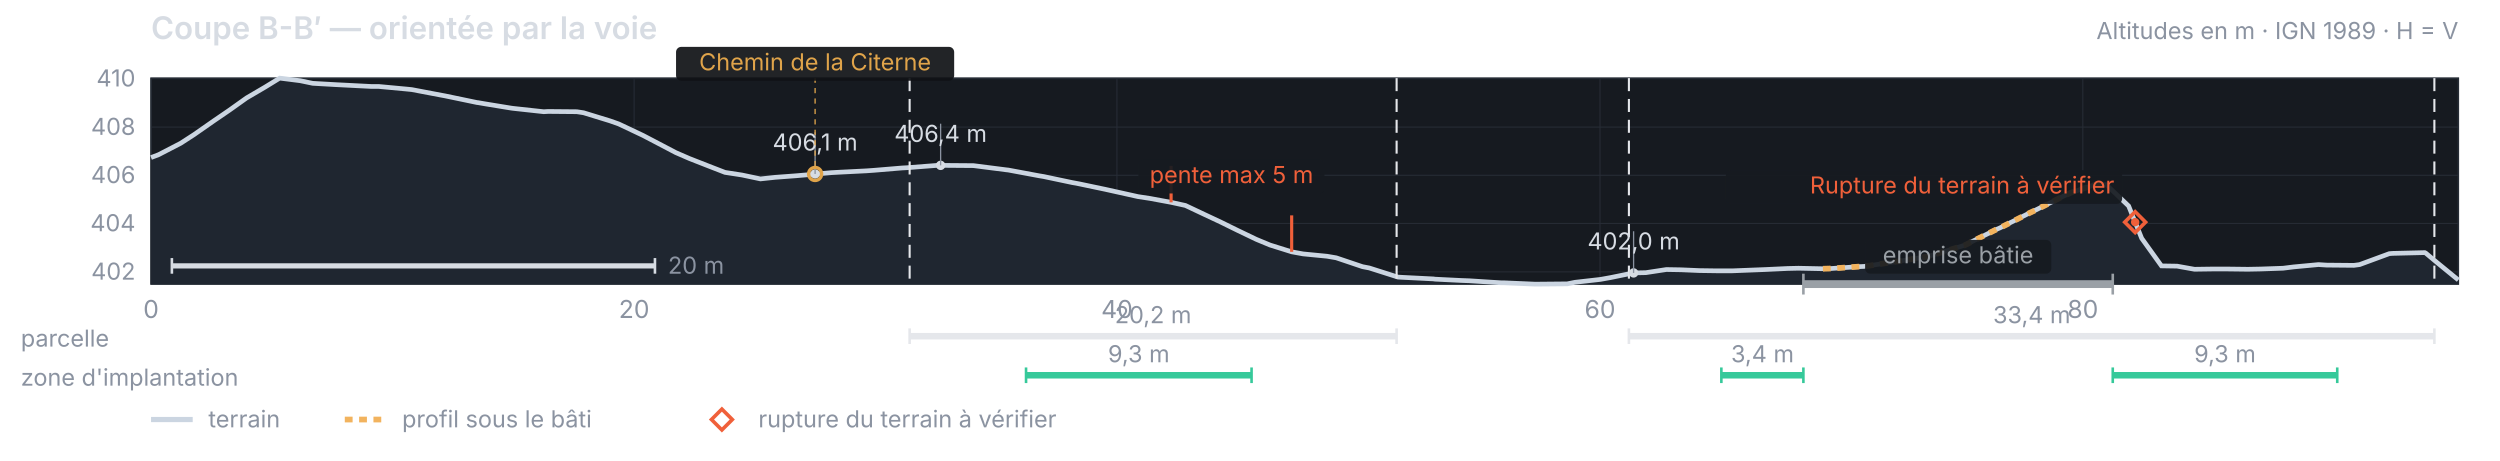
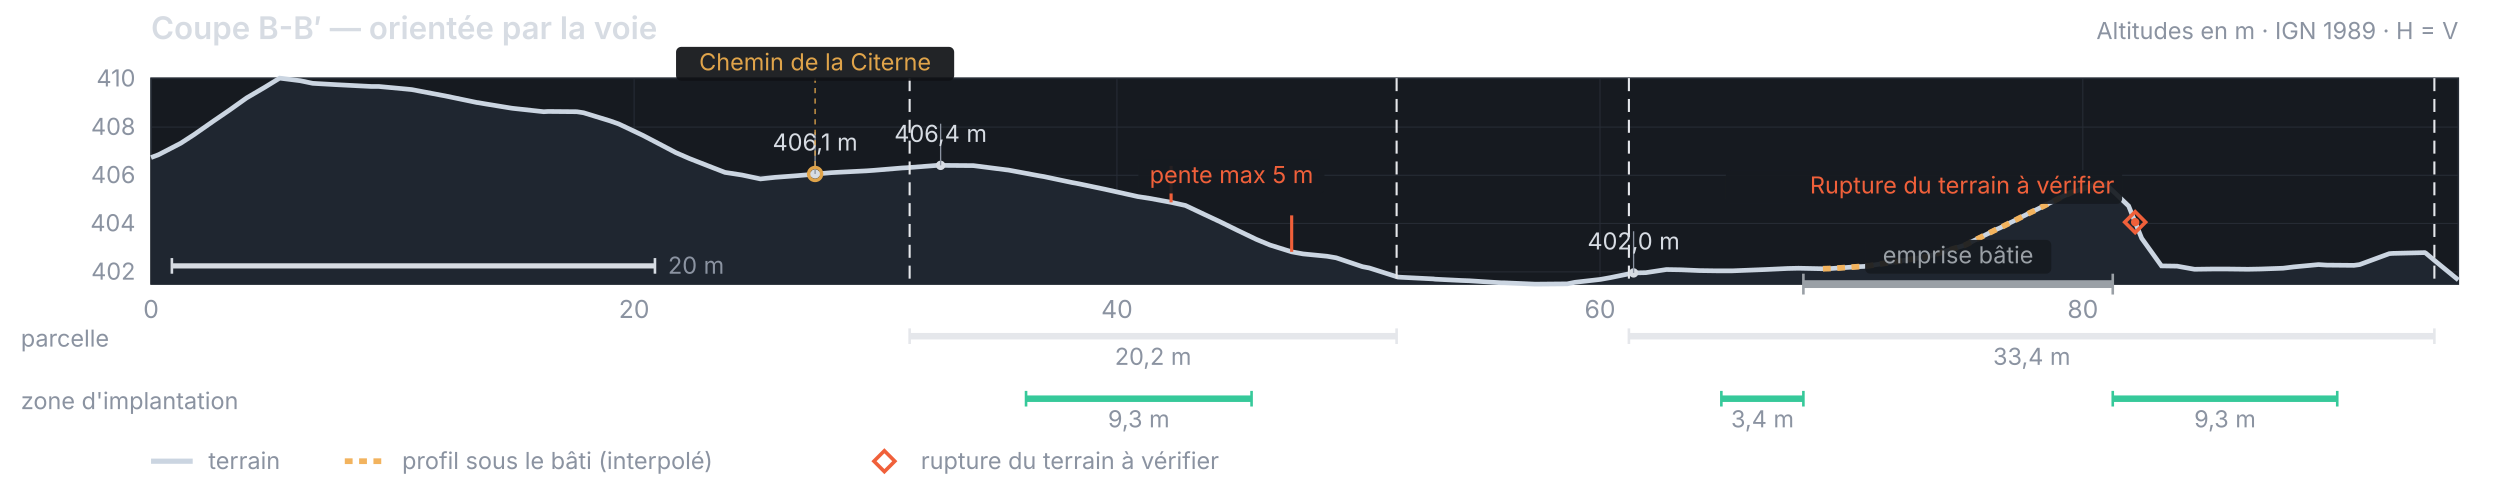
- <svg xmlns="http://www.w3.org/2000/svg" viewBox="0 0 960 177" width="960" height="177" role="img" aria-label="Coupe B-B′ — orientée par la voie" font-family="Inter, Helvetica, Arial, sans-serif" data-plot-x0="58.0" data-plot-x1="944.0" style="background:#0f1115">
+ <svg xmlns="http://www.w3.org/2000/svg" viewBox="0 0 960 191" width="960" height="191" role="img" aria-label="Coupe B-B′ — orientée par la voie" font-family="Inter, Helvetica, Arial, sans-serif" data-plot-x0="58.0" data-plot-x1="944.0" style="background:#0f1115">
  <text x="58" y="15" font-size="12" font-weight="600" fill="#d7dce3">Coupe B-B′ — orientée par la voie</text>
  <text x="944" y="15" text-anchor="end" font-size="9" fill="#8b93a1">Altitudes en m · IGN 1989 · H = V</text>
  <rect x="58.0" y="30" width="886.0" height="79.1" fill="#161a20" stroke="#262c35" stroke-width="0.6" />
  <line x1="58.0" y1="30" x2="58.0" y2="109.1" stroke="#262c35" stroke-width="0.4" />
  <text x="58.0" y="122.1" text-anchor="middle" font-size="9.5" fill="#8b93a1">0</text>
  <line x1="243.5" y1="30" x2="243.5" y2="109.1" stroke="#262c35" stroke-width="0.4" />
  <text x="243.5" y="122.1" text-anchor="middle" font-size="9.5" fill="#8b93a1">20</text>
  <line x1="428.9" y1="30" x2="428.9" y2="109.1" stroke="#262c35" stroke-width="0.4" />
  <text x="428.9" y="122.1" text-anchor="middle" font-size="9.5" fill="#8b93a1">40</text>
  <line x1="614.4" y1="30" x2="614.4" y2="109.1" stroke="#262c35" stroke-width="0.4" />
  <text x="614.4" y="122.1" text-anchor="middle" font-size="9.5" fill="#8b93a1">60</text>
  <line x1="799.8" y1="30" x2="799.8" y2="109.1" stroke="#262c35" stroke-width="0.4" />
  <text x="799.8" y="122.1" text-anchor="middle" font-size="9.5" fill="#8b93a1">80</text>
  <line x1="58.0" y1="104.4" x2="944.0" y2="104.4" stroke="#262c35" stroke-width="0.4" />
  <text x="52.0" y="107.4" text-anchor="end" font-size="9" fill="#8b93a1">402</text>
  <line x1="58.0" y1="85.8" x2="944.0" y2="85.8" stroke="#262c35" stroke-width="0.4" />
  <text x="52.0" y="88.8" text-anchor="end" font-size="9" fill="#8b93a1">404</text>
  <line x1="58.0" y1="67.3" x2="944.0" y2="67.3" stroke="#262c35" stroke-width="0.4" />
  <text x="52.0" y="70.3" text-anchor="end" font-size="9" fill="#8b93a1">406</text>
  <line x1="58.0" y1="48.8" x2="944.0" y2="48.8" stroke="#262c35" stroke-width="0.4" />
  <text x="52.0" y="51.8" text-anchor="end" font-size="9" fill="#8b93a1">408</text>
  <line x1="58.0" y1="30.2" x2="944.0" y2="30.2" stroke="#262c35" stroke-width="0.4" />
  <text x="52.0" y="33.2" text-anchor="end" font-size="9" fill="#8b93a1">410</text>
  <polygon points="58.0,60.5 60.9,59.4 69.4,55.0 74.5,51.7 82.1,46.4 88.1,42.3 94.7,37.6 101.7,33.5 107.4,30.0 115.3,31.0 120.1,32.0 128.9,32.5 132.8,32.7 142.5,33.2 145.4,33.2 156.1,34.2 158.1,34.4 169.7,36.6 170.8,36.8 183.3,39.4 183.5,39.4 186.4,39.9 196.2,41.5 196.9,41.6 208.8,42.9 210.5,42.8 221.5,42.9 224.1,43.3 234.2,46.4 237.6,47.6 246.9,52.0 251.3,54.3 259.5,58.6 264.8,60.9 272.2,63.8 278.4,66.2 284.9,67.2 292.0,68.7 297.6,68.1 305.6,67.5 310.3,67.1 319.2,66.3 322.9,66.1 332.8,65.6 335.6,65.4 346.4,64.5 348.3,64.4 360.0,63.5 361.0,63.5 373.6,63.6 373.6,63.6 373.8,63.6 386.3,65.2 387.2,65.3 399.0,67.5 400.8,67.8 411.7,70.1 414.4,70.6 424.4,72.7 428.0,73.5 437.0,75.5 441.6,76.2 449.7,77.7 455.2,78.9 462.4,82.3 468.8,85.3 475.1,88.4 482.4,91.9 487.7,94.1 496.0,96.7 500.4,97.5 509.6,98.4 513.1,99.0 523.2,102.4 525.8,102.9 536.8,106.4 538.5,106.5 550.4,107.1 551.1,107.2 561.1,107.7 563.8,107.8 564.0,107.8 576.5,108.6 577.6,108.6 589.2,109.1 591.2,109.1 601.8,109.0 604.8,108.4 614.5,107.3 618.4,106.6 627.2,104.8 632.0,104.7 639.9,103.5 645.6,103.6 652.5,103.9 659.2,104.0 665.2,104.0 672.8,103.7 677.9,103.5 686.4,103.1 690.6,103.0 700.0,103.2 703.3,103.1 713.6,102.4 715.9,102.3 727.2,100.6 728.6,100.4 740.8,98.4 741.3,98.2 748.5,96.0 754.0,94.3 754.4,94.2 766.6,88.1 768.0,87.5 779.3,81.8 781.6,80.7 792.0,75.5 795.2,74.0 804.7,70.8 808.8,70.9 817.4,79.1 822.4,91.5 830.0,102.1 836.0,102.2 842.7,103.4 849.5,103.3 855.4,103.3 863.2,103.4 868.1,103.3 876.7,103.0 880.7,102.5 890.3,101.6 893.4,101.8 903.9,101.9 906.1,101.6 917.5,97.4 918.8,97.3 931.1,97.0 931.5,97.2 935.8,100.8 944.0,107.5 944.0,109.1 58.0,109.1" fill="#1f2630" stroke="none" />
  <polyline points="58.0,60.5 60.9,59.4 69.4,55.0 74.5,51.7 82.1,46.4 88.1,42.3 94.7,37.6 101.7,33.5 107.4,30.0 115.3,31.0 120.1,32.0 128.9,32.5 132.8,32.7 142.5,33.2 145.4,33.2 156.1,34.2 158.1,34.4 169.7,36.6 170.8,36.8 183.3,39.4 183.5,39.4 186.4,39.9 196.2,41.5 196.9,41.6 208.8,42.9 210.5,42.8 221.5,42.9 224.1,43.3 234.2,46.4 237.6,47.6 246.9,52.0 251.3,54.3 259.5,58.6 264.8,60.9 272.2,63.8 278.4,66.2 284.9,67.2 292.0,68.7 297.6,68.1 305.6,67.5 310.3,67.1 319.2,66.3 322.9,66.1 332.8,65.6 335.6,65.4 346.4,64.5 348.3,64.4 360.0,63.5 361.0,63.5 373.6,63.6 373.6,63.6 373.8,63.6 386.3,65.2 387.2,65.3 399.0,67.5 400.8,67.8 411.7,70.1 414.4,70.6 424.4,72.7 428.0,73.5 437.0,75.5 441.6,76.2 449.7,77.7 455.2,78.9 462.4,82.3 468.8,85.3 475.1,88.4 482.4,91.9 487.7,94.1 496.0,96.7 500.4,97.5 509.6,98.4 513.1,99.0 523.2,102.4 525.8,102.9 536.8,106.4 538.5,106.5 550.4,107.1 551.1,107.2 561.1,107.7 563.8,107.8 564.0,107.8 576.5,108.6 577.6,108.6 589.2,109.1 591.2,109.1 601.8,109.0 604.8,108.4 614.5,107.3 618.4,106.6 627.2,104.8 632.0,104.7 639.9,103.5 645.6,103.6 652.5,103.9 659.2,104.0 665.2,104.0 672.8,103.7 677.9,103.5 686.4,103.1 690.6,103.0 700.0,103.2 703.3,103.1 713.6,102.4 715.9,102.3 727.2,100.6 728.6,100.4 740.8,98.4 741.3,98.2 748.5,96.0 754.0,94.3 754.4,94.2 766.6,88.1 768.0,87.5 779.3,81.8 781.6,80.7 792.0,75.5 795.2,74.0 804.7,70.8 808.8,70.9 817.4,79.1 822.4,91.5 830.0,102.1 836.0,102.2 842.7,103.4 849.5,103.3 855.4,103.3 863.2,103.4 868.1,103.3 876.7,103.0 880.7,102.5 890.3,101.6 893.4,101.8 903.9,101.9 906.1,101.6 917.5,97.4 918.8,97.3 931.1,97.0 931.5,97.2 935.8,100.8 944.0,107.5" fill="none" stroke="#cbd5e1" stroke-width="1.8" />
  <polyline points="700.0,103.2 703.3,103.1 713.6,102.4 715.9,102.3 727.2,100.6 728.6,100.4 740.8,98.4 741.3,98.2 748.5,96.0 754.0,94.3 754.4,94.2 766.6,88.1 768.0,87.5 779.3,81.8 781.6,80.7 792.0,75.5 795.2,74.0 804.7,70.8 808.8,70.9" fill="none" stroke="#f2b35e" stroke-width="2.2" stroke-dasharray="3 2.5" />
  <line x1="692.5" y1="109.1" x2="811.3" y2="109.1" stroke="#9aa0a6" stroke-width="3" />
  <line x1="692.5" y1="105.1" x2="692.5" y2="113.1" stroke="#9aa0a6" stroke-width="1" />
  <line x1="811.3" y1="105.1" x2="811.3" y2="113.1" stroke="#9aa0a6" stroke-width="1" />
  <path d="M819.9,81.3 l4,4 l-4,4 l-4,-4 z" fill="none" stroke="#f0603a" stroke-width="1.4" />
  <circle cx="819.9" cy="85.3" r="1.6" fill="#f0603a" />
  <line x1="349.3" y1="30" x2="349.3" y2="109.1" stroke="#e5e7eb" stroke-width="0.8" stroke-dasharray="5 3" />
  <line x1="536.3" y1="30" x2="536.3" y2="109.1" stroke="#e5e7eb" stroke-width="0.8" stroke-dasharray="5 3" />
  <line x1="625.5" y1="30" x2="625.5" y2="109.1" stroke="#e5e7eb" stroke-width="0.8" stroke-dasharray="5 3" />
  <line x1="934.8" y1="30" x2="934.8" y2="109.1" stroke="#e5e7eb" stroke-width="0.8" stroke-dasharray="5 3" />
  <line x1="449.7" y1="77.7" x2="449.7" y2="63.7" stroke="#f0603a" stroke-width="1.2" />
  <line x1="496.0" y1="96.7" x2="496.0" y2="82.7" stroke="#f0603a" stroke-width="1.2" />
  <circle cx="313.0" cy="66.8" r="1.8" fill="#d7dce3" />
  <line x1="313.0" y1="66.8" x2="313.0" y2="50.8" stroke="#8b93a1" stroke-width="0.5" />
  <text x="313.0" y="57.8" text-anchor="middle" font-size="9" fill="#d7dce3">406,1 m</text>
  <circle cx="361.2" cy="63.5" r="1.8" fill="#d7dce3" />
  <line x1="361.2" y1="63.5" x2="361.2" y2="47.5" stroke="#8b93a1" stroke-width="0.5" />
  <text x="361.2" y="54.5" text-anchor="middle" font-size="9" fill="#d7dce3">406,4 m</text>
  <circle cx="627.3" cy="104.8" r="1.8" fill="#d7dce3" />
  <line x1="627.3" y1="104.8" x2="627.3" y2="88.8" stroke="#8b93a1" stroke-width="0.5" />
  <text x="627.3" y="95.8" text-anchor="middle" font-size="9" fill="#d7dce3">402,0 m</text>
  <circle cx="313.0" cy="66.8" r="2.5" fill="none" stroke="#e0a44a" stroke-width="1.3" />
  <line x1="313.0" y1="63.8" x2="313.0" y2="30.0" stroke="#e0a44a" stroke-width="0.5" stroke-dasharray="2 2" />
  <line x1="66.0" y1="102.1" x2="251.5" y2="102.1" stroke="#d7dce3" stroke-width="2" />
  <line x1="66.0" y1="99.1" x2="66.0" y2="105.1" stroke="#d7dce3" stroke-width="1" />
  <line x1="251.5" y1="99.1" x2="251.5" y2="105.1" stroke="#d7dce3" stroke-width="1" />
  <text x="256.5" y="105.1" font-size="9" fill="#8b93a1">20 m</text>
  <text x="8" y="133.1" font-size="9" fill="#8b93a1">parcelle</text>
  <line x1="349.3" y1="129.1" x2="536.3" y2="129.1" stroke="#e5e7eb" stroke-width="2.5" data-band="parcelle" data-d0="31.41" data-d1="51.58" />
  <line x1="349.3" y1="126.1" x2="349.3" y2="132.1" stroke="#e5e7eb" stroke-width="1" />
  <line x1="536.3" y1="126.1" x2="536.3" y2="132.1" stroke="#e5e7eb" stroke-width="1" />
-   <text x="442.8" y="124.1" text-anchor="middle" font-size="9" fill="#8b93a1">20,2 m</text>
+   <text x="442.8" y="140.1" text-anchor="middle" font-size="9" fill="#8b93a1">20,2 m</text>
  <line x1="625.5" y1="129.1" x2="934.8" y2="129.1" stroke="#e5e7eb" stroke-width="2.5" data-band="parcelle" data-d0="61.20" data-d1="94.56" />
  <line x1="625.5" y1="126.1" x2="625.5" y2="132.1" stroke="#e5e7eb" stroke-width="1" />
  <line x1="934.8" y1="126.1" x2="934.8" y2="132.1" stroke="#e5e7eb" stroke-width="1" />
-   <text x="780.2" y="124.1" text-anchor="middle" font-size="9" fill="#8b93a1">33,4 m</text>
-   <text x="8" y="148.1" font-size="9" fill="#8b93a1">zone d'implantation</text>
-   <line x1="394.0" y1="144.1" x2="480.6" y2="144.1" stroke="#36c99a" stroke-width="2.5" data-band="zone" data-d0="36.24" data-d1="45.58" />
-   <line x1="394.0" y1="141.1" x2="394.0" y2="147.1" stroke="#36c99a" stroke-width="1" />
-   <line x1="480.6" y1="141.1" x2="480.6" y2="147.1" stroke="#36c99a" stroke-width="1" />
-   <text x="437.3" y="139.1" text-anchor="middle" font-size="9" fill="#8b93a1">9,3 m</text>
-   <line x1="661.0" y1="144.1" x2="692.5" y2="144.1" stroke="#36c99a" stroke-width="2.5" data-band="zone" data-d0="65.03" data-d1="68.43" />
-   <line x1="661.0" y1="141.1" x2="661.0" y2="147.1" stroke="#36c99a" stroke-width="1" />
-   <line x1="692.5" y1="141.1" x2="692.5" y2="147.1" stroke="#36c99a" stroke-width="1" />
-   <text x="676.8" y="139.1" text-anchor="middle" font-size="9" fill="#8b93a1">3,4 m</text>
-   <line x1="811.3" y1="144.1" x2="897.5" y2="144.1" stroke="#36c99a" stroke-width="2.5" data-band="zone" data-d0="81.24" data-d1="90.54" />
-   <line x1="811.3" y1="141.1" x2="811.3" y2="147.1" stroke="#36c99a" stroke-width="1" />
-   <line x1="897.5" y1="141.1" x2="897.5" y2="147.1" stroke="#36c99a" stroke-width="1" />
-   <text x="854.4" y="139.1" text-anchor="middle" font-size="9" fill="#8b93a1">9,3 m</text>
-   <line x1="58.0" y1="161.1" x2="74.0" y2="161.1" stroke="#cbd5e1" stroke-width="2" />
-   <text x="80.0" y="164.1" font-size="9" fill="#8b93a1">terrain</text>
-   <line x1="132.4" y1="161.1" x2="148.4" y2="161.1" stroke="#f2b35e" stroke-width="2.2" stroke-dasharray="3 2.5" />
-   <text x="154.4" y="164.1" font-size="9" fill="#8b93a1">profil sous le bâti</text>
-   <path d="M277.2,157.1 l4,4 l-4,4 l-4,-4 z" fill="none" stroke="#f0603a" stroke-width="1.4" />
-   <text x="291.2" y="164.1" font-size="9" fill="#8b93a1">rupture du terrain à vérifier</text>
+   <text x="780.2" y="140.1" text-anchor="middle" font-size="9" fill="#8b93a1">33,4 m</text>
+   <text x="8" y="157.1" font-size="9" fill="#8b93a1">zone d'implantation</text>
+   <line x1="394.0" y1="153.1" x2="480.6" y2="153.1" stroke="#36c99a" stroke-width="2.5" data-band="zone" data-d0="36.24" data-d1="45.58" />
+   <line x1="394.0" y1="150.1" x2="394.0" y2="156.1" stroke="#36c99a" stroke-width="1" />
+   <line x1="480.6" y1="150.1" x2="480.6" y2="156.1" stroke="#36c99a" stroke-width="1" />
+   <text x="437.3" y="164.1" text-anchor="middle" font-size="9" fill="#8b93a1">9,3 m</text>
+   <line x1="661.0" y1="153.1" x2="692.5" y2="153.1" stroke="#36c99a" stroke-width="2.5" data-band="zone" data-d0="65.03" data-d1="68.43" />
+   <line x1="661.0" y1="150.1" x2="661.0" y2="156.1" stroke="#36c99a" stroke-width="1" />
+   <line x1="692.5" y1="150.1" x2="692.5" y2="156.1" stroke="#36c99a" stroke-width="1" />
+   <text x="676.8" y="164.1" text-anchor="middle" font-size="9" fill="#8b93a1">3,4 m</text>
+   <line x1="811.3" y1="153.1" x2="897.5" y2="153.1" stroke="#36c99a" stroke-width="2.5" data-band="zone" data-d0="81.24" data-d1="90.54" />
+   <line x1="811.3" y1="150.1" x2="811.3" y2="156.1" stroke="#36c99a" stroke-width="1" />
+   <line x1="897.5" y1="150.1" x2="897.5" y2="156.1" stroke="#36c99a" stroke-width="1" />
+   <text x="854.4" y="164.1" text-anchor="middle" font-size="9" fill="#8b93a1">9,3 m</text>
+   <line x1="58.0" y1="177.1" x2="74.0" y2="177.1" stroke="#cbd5e1" stroke-width="2" />
+   <text x="80.0" y="180.1" font-size="9" fill="#8b93a1">terrain</text>
+   <line x1="132.4" y1="177.1" x2="148.4" y2="177.1" stroke="#f2b35e" stroke-width="2.2" stroke-dasharray="3 2.5" />
+   <text x="154.4" y="180.1" font-size="9" fill="#8b93a1">profil sous le bâti (interpolé)</text>
+   <path d="M339.6,173.1 l4,4 l-4,4 l-4,-4 z" fill="none" stroke="#f0603a" stroke-width="1.4" />
+   <text x="353.6" y="180.1" font-size="9" fill="#8b93a1">rupture du terrain à vérifier</text>
  <rect x="716.2" y="92.1" width="71.5" height="13.0" rx="2" fill="#161a20" opacity="0.92" />
  <text x="751.9" y="101.1" text-anchor="middle" font-size="9" fill="#9aa0a6">emprise bâtie</text>
  <rect x="662.7" y="65.3" width="152.2" height="13.0" rx="2" fill="#161a20" opacity="0.92" />
  <text x="811.9" y="74.3" text-anchor="end" font-size="9" fill="#f0603a">Rupture du terrain à vérifier</text>
  <rect x="437.1" y="61.3" width="71.5" height="13.0" rx="2" fill="#161a20" opacity="0.92" />
  <text x="472.9" y="70.3" text-anchor="middle" font-size="9" fill="#f0603a">pente max 5 m</text>
  <rect x="259.6" y="18.0" width="106.8" height="13.0" rx="2" fill="#0f1115" opacity="0.92" />
  <text x="313.0" y="27.0" text-anchor="middle" font-size="9" fill="#e0a44a">Chemin de la Citerne</text>
</svg>
